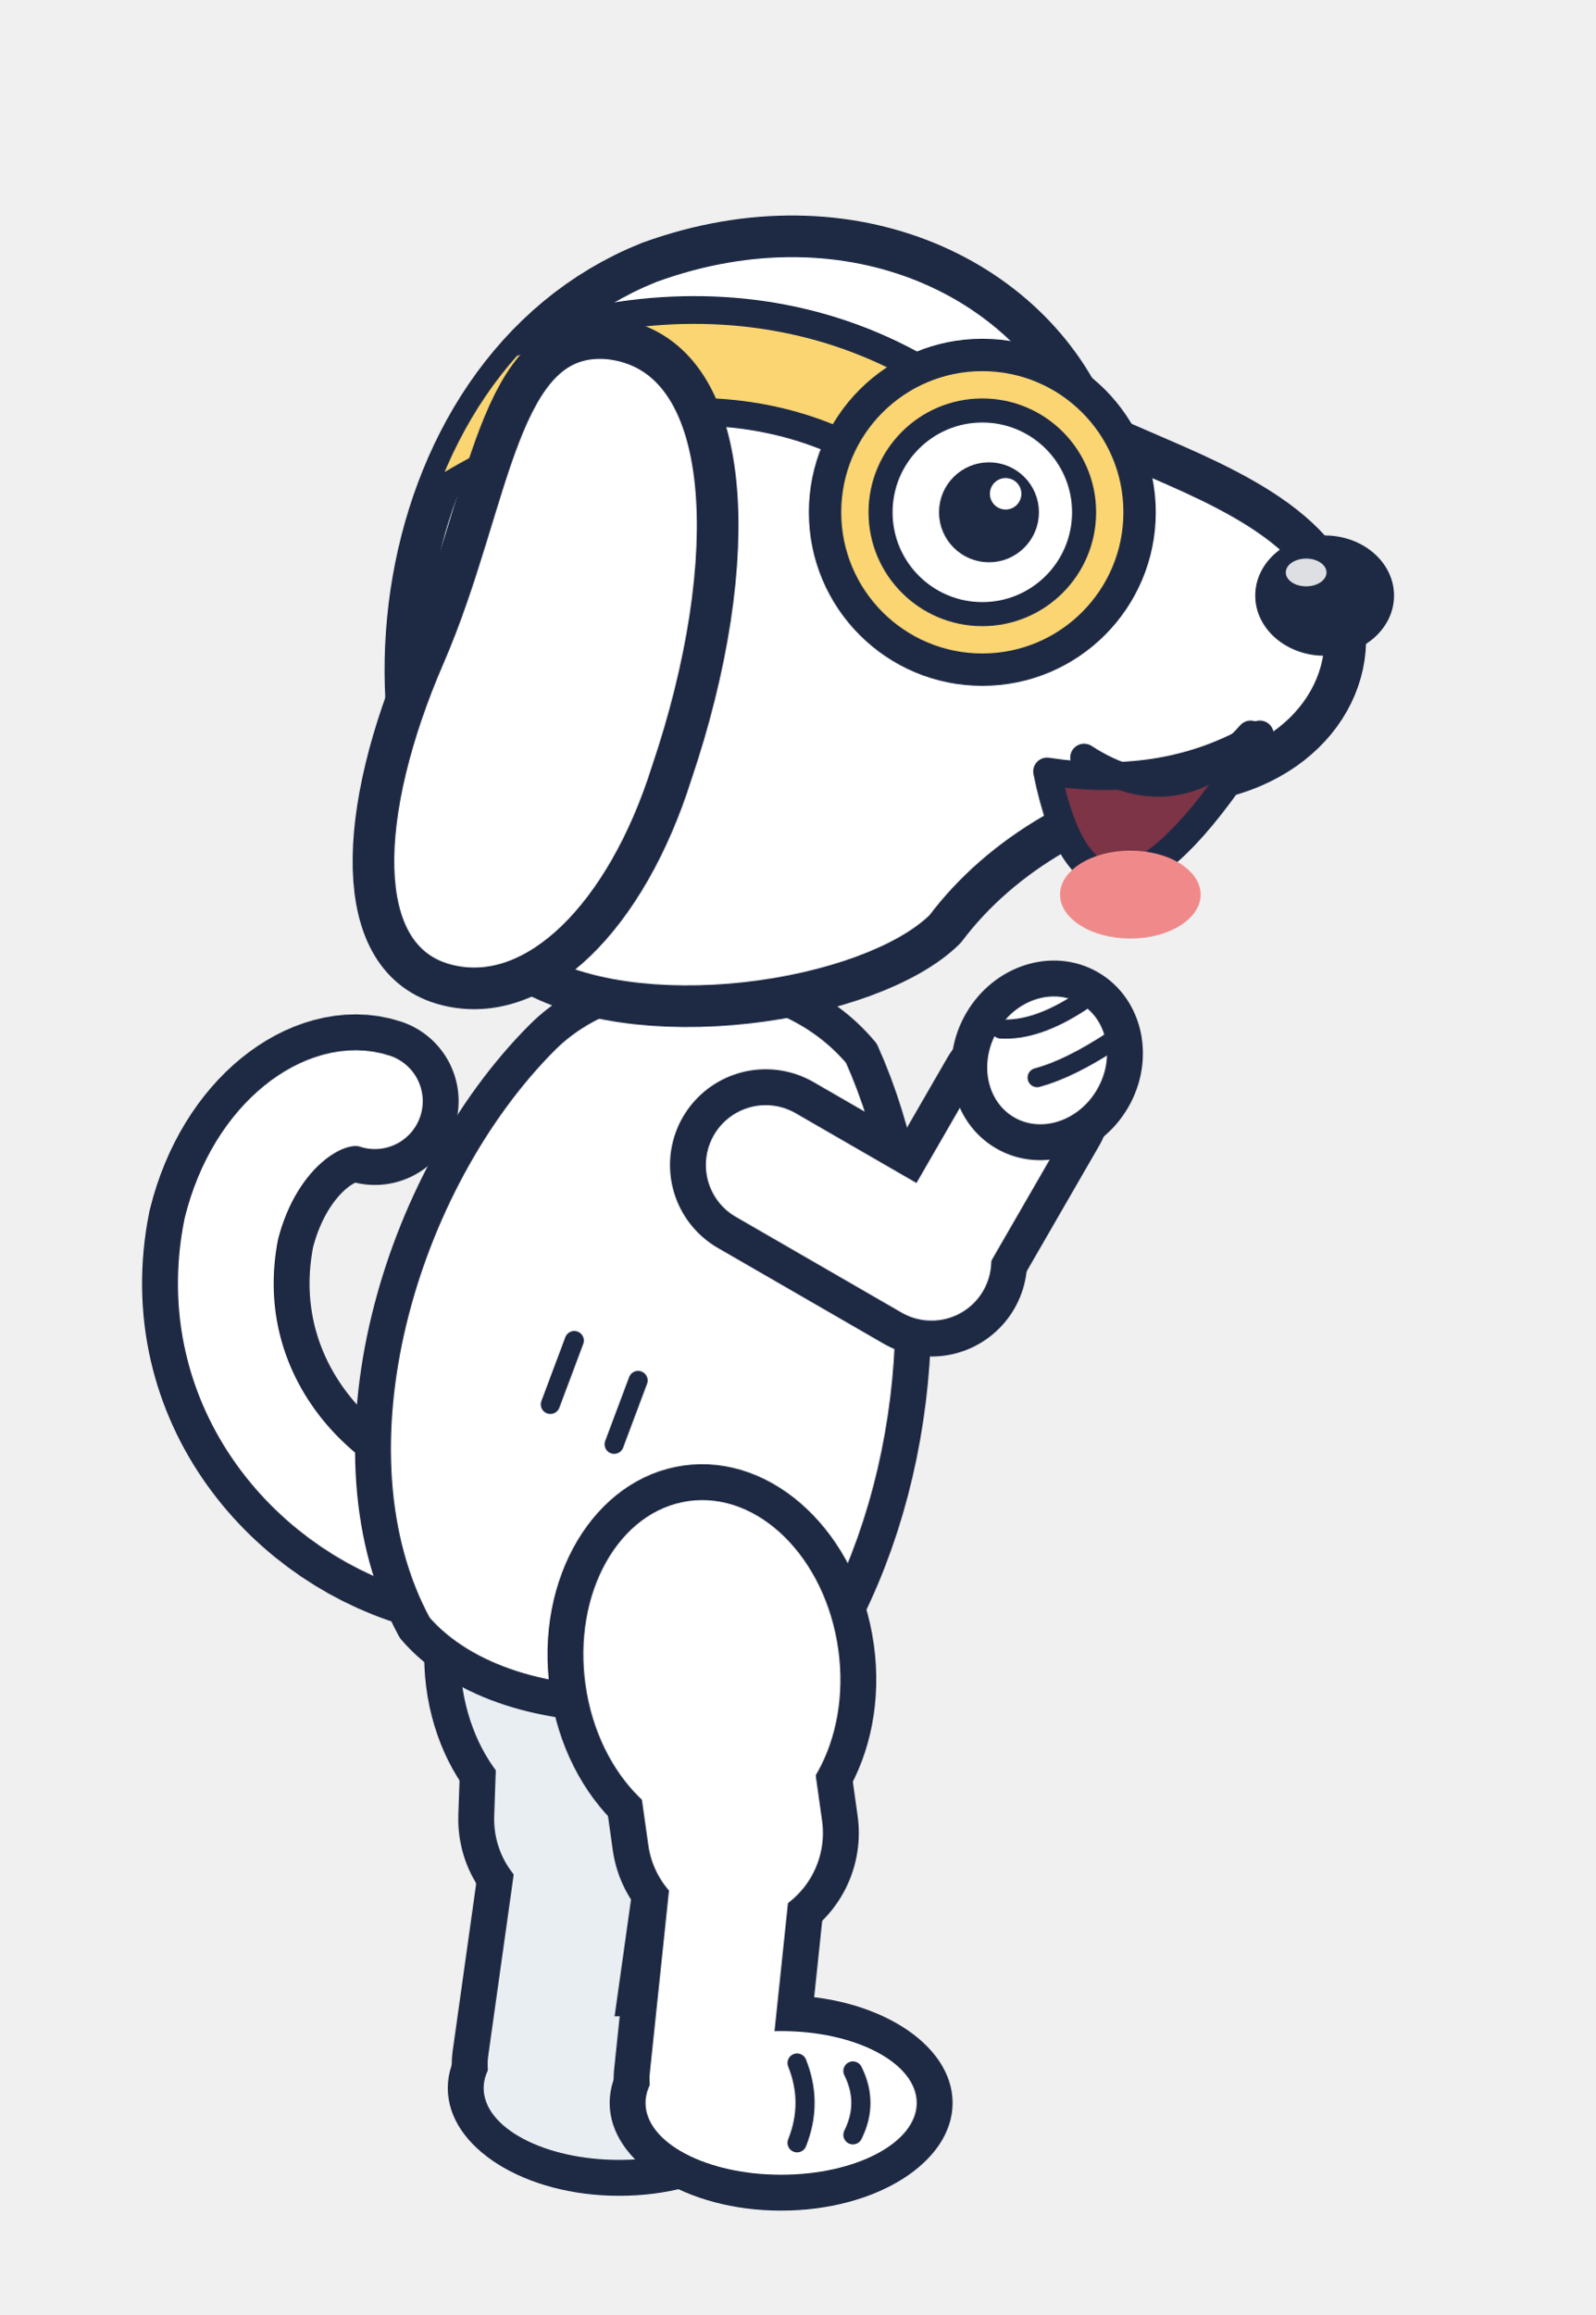
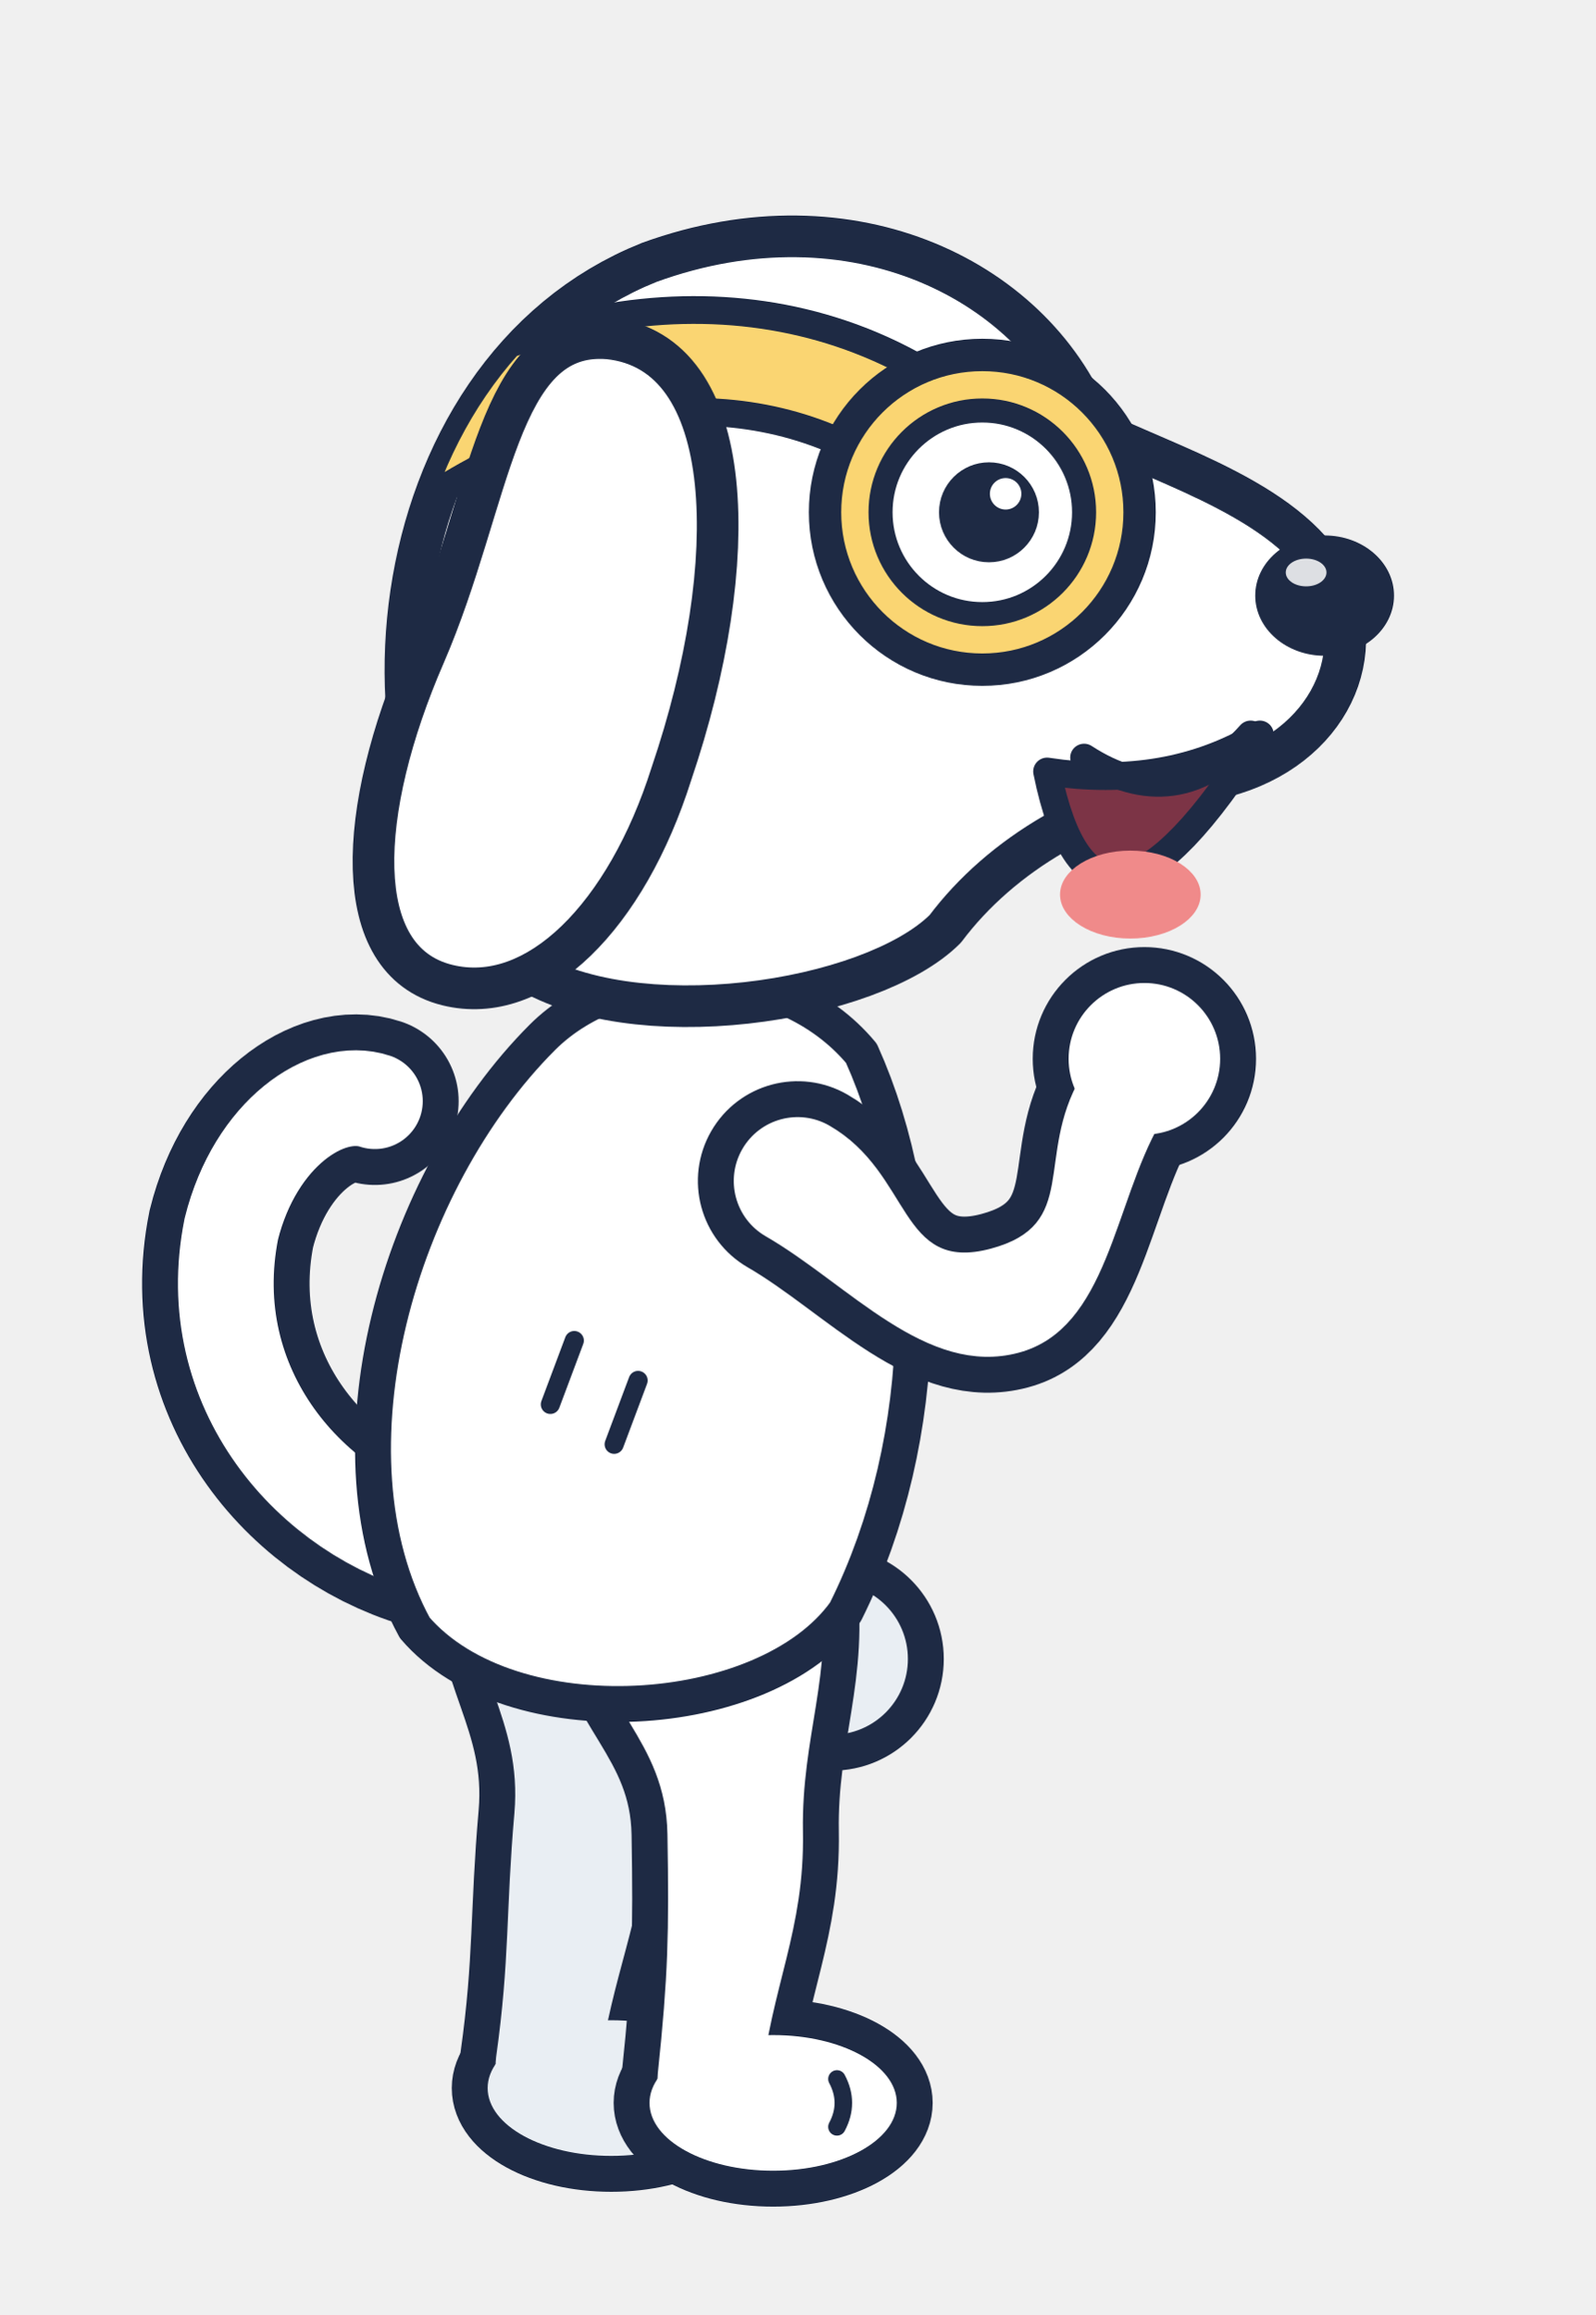
<svg xmlns="http://www.w3.org/2000/svg" viewBox="-80 -200 200 290" width="200" height="290">
  <g id="tilo-all" transform="translate(0 0) scale(1)">
    <g id="tilo-arm-far">
-       <line x1="4" y1="-56" x2="5.674" y2="-32.058" stroke="#1E2A44" stroke-width="24" stroke-linecap="round" />
-       <line x1="5.674" y1="-32.058" x2="15.029" y2="-11.047" stroke="#1E2A44" stroke-width="22" stroke-linecap="round" />
-       <line x1="4" y1="-56" x2="5.674" y2="-32.058" stroke="#E9EEF3" stroke-width="15" stroke-linecap="round" />
-       <line x1="5.674" y1="-32.058" x2="15.029" y2="-11.047" stroke="#E9EEF3" stroke-width="13" stroke-linecap="round" />
-       <g id="tilo-paw-far" transform="translate(16.65604 -7.392735) rotate(-24)">
-         <ellipse cx="0" cy="2" rx="10.5" ry="9" fill="#E9EEF3" stroke="#1E2A44" stroke-width="4.5" />
-         <path d="M -4 8 l 0.5 -4 M 3 8 l -0.5 -4" stroke="#1E2A44" stroke-width="2.4" stroke-linecap="round" fill="none" />
-       </g>
+       <path d="M 0.02 -53.44 C 0.86 -41.47 0.64 -34.08 3.54 -22.44 C 6.35 -11.18 11.92 -5.84 16.64 4.76 A 5.75 5.75 0 0 0 27.14 0.08 C 22.42 -10.52 19.45 -14.45 16.64 -25.71 C 13.74 -37.35 16.82 -42.59 15.98 -54.56 A 8.00 8.00 0 0 0 0.02 -53.44 Z" fill="none" stroke="#1E2A44" stroke-width="9" stroke-linejoin="round" />
+       <circle cx="24.328" cy="7.901" r="9.5" fill="none" stroke="#1E2A44" stroke-width="9" />
+       <path d="M 0.02 -53.44 C 0.86 -41.47 0.64 -34.08 3.54 -22.44 C 6.35 -11.18 11.92 -5.84 16.64 4.76 A 5.75 5.75 0 0 0 27.14 0.08 C 22.42 -10.52 19.45 -14.45 16.64 -25.71 C 13.74 -37.35 16.82 -42.59 15.98 -54.56 A 8.00 8.00 0 0 0 0.02 -53.44 Z" fill="#E9EEF3" />
+       <circle cx="24.328" cy="7.901" r="9.5" fill="#E9EEF3" />
    </g>
    <g id="tilo-leg-far">
-       <ellipse cx="-6.314" cy="6.995" rx="20.5" ry="25.5" fill="#1E2A44" transform="rotate(2 -6.314095 6.994517)" />
-       <line x1="-6" y1="-2" x2="-7.047" y2="27.982" stroke="#1E2A44" stroke-width="31" stroke-linecap="round" />
-       <line x1="-7.047" y1="27.982" x2="-11.361" y2="58.68" stroke="#1E2A44" stroke-width="24" stroke-linecap="round" />
-       <ellipse cx="-2.361" cy="61.68" rx="21.5" ry="13.5" fill="#1E2A44" />
-       <ellipse cx="-6.314" cy="6.995" rx="16" ry="21" fill="#E9EEF3" transform="rotate(2 -6.314095 6.994517)" />
-       <line x1="-6" y1="-2" x2="-7.047" y2="27.982" stroke="#E9EEF3" stroke-width="22" stroke-linecap="round" />
-       <line x1="-7.047" y1="27.982" x2="-11.361" y2="58.68" stroke="#E9EEF3" stroke-width="15" stroke-linecap="round" />
-       <ellipse cx="-2.361" cy="61.68" rx="17" ry="9" fill="#E9EEF3" />
-       <path d="M 6.639 57.68 q 2 4 0 8 M -0.361 56.68 q 2 5 0 10" stroke="#1E2A44" stroke-width="2.4" stroke-linecap="round" fill="none" />
+       <path d="M -20.99 -2.52 C -21.41 9.47 -14.47 15.29 -15.51 27.24 C -16.60 39.59 -16.07 45.50 -17.80 57.78 A 6.50 6.50 0 0 0 -4.92 59.58 C -3.20 47.31 0.34 41.08 1.42 28.72 C 2.47 16.77 8.57 10.52 8.99 -1.48 A 15.00 15.00 0 0 0 -20.99 -2.52 Z" fill="none" stroke="#1E2A44" stroke-width="9" stroke-linejoin="round" />
+       <ellipse cx="-3.361" cy="61.68" rx="15.5" ry="8.5" fill="none" stroke="#1E2A44" stroke-width="9" />
+       <path d="M -20.99 -2.52 C -21.41 9.47 -14.47 15.29 -15.51 27.24 C -16.60 39.59 -16.07 45.50 -17.80 57.78 A 6.50 6.50 0 0 0 -4.92 59.58 C -3.20 47.31 0.34 41.08 1.42 28.72 C 2.47 16.77 8.57 10.52 8.99 -1.48 A 15.00 15.00 0 0 0 -20.99 -2.52 Z" fill="#E9EEF3" />
+       <ellipse cx="-3.361" cy="61.68" rx="15.5" ry="8.5" fill="#E9EEF3" />
+       <path d="M 4.639 58.68 q 1.6 3 0 6" stroke="#1E2A44" stroke-width="2.2" stroke-linecap="round" fill="none" />
    </g>
    <g id="tilo-tail" transform="translate(-25 -6) rotate(0)">
      <path d="M 0 0 C -16 -4 -30 -20 -26 -40 C -23 -52 -14 -58 -8 -56" stroke="#1E2A44" stroke-width="21" stroke-linecap="round" fill="none" />
      <path d="M 0 0 C -16 -4 -30 -20 -26 -40 C -23 -52 -14 -58 -8 -56" stroke="#FFFFFF" stroke-width="12" stroke-linecap="round" fill="none" />
    </g>
+     <g id="tilo-leg-near">
+       <path d="M -6.85 2.09 C -5.18 13.97 3.47 17.86 3.68 29.86 C 3.89 42.25 3.77 47.53 2.47 59.86 A 6.50 6.50 0 0 0 15.40 61.22 C 16.70 48.89 20.89 41.96 20.67 29.56 C 20.46 17.56 24.52 9.80 22.85 -2.09 A 15.00 15.00 0 0 0 -6.85 2.09 Z" fill="none" stroke="#1E2A44" stroke-width="9" stroke-linejoin="round" />
+       <ellipse cx="16.935" cy="63.538" rx="15.5" ry="8.5" fill="none" stroke="#1E2A44" stroke-width="9" />
+       <path d="M -6.85 2.09 C -5.18 13.97 3.47 17.86 3.68 29.86 C 3.89 42.25 3.77 47.53 2.47 59.86 A 6.50 6.50 0 0 0 15.40 61.22 C 16.70 48.89 20.89 41.96 20.67 29.56 C 20.46 17.56 24.52 9.80 22.85 -2.09 A 15.00 15.00 0 0 0 -6.85 2.09 Z" fill="#FFFFFF" />
+       <ellipse cx="16.935" cy="63.538" rx="15.5" ry="8.5" fill="#FFFFFF" />
+       <path d="M 24.935 60.538 q 1.6 3 0 6" stroke="#1E2A44" stroke-width="2.2" stroke-linecap="round" fill="none" />
+     </g>
    <g id="tilo-torso" transform="rotate(0) scale(1 1)">
      <path d="M -28 4 C -40 -18 -30 -52 -12 -70 C -2 -80 18 -80 28 -68 C 37 -48 37 -20 26 2 C 16 16 -16 18 -28 4 Z" fill="#FFFFFF" stroke="#1E2A44" stroke-width="4.5" stroke-linejoin="round" />
      <path d="M -8 -32 l -3 8 M 0 -27 l -3 8" stroke="#1E2A44" stroke-width="2.4" stroke-linecap="round" />
-     </g>
-     <g id="tilo-leg-near">
-       <ellipse cx="9.253" cy="8.912" rx="20.5" ry="25.5" fill="#1E2A44" transform="rotate(-8 9.252558 8.912413)" />
-       <line x1="8" y1="0" x2="12.175" y2="29.708" stroke="#1E2A44" stroke-width="31" stroke-linecap="round" />
-       <line x1="12.175" y1="29.708" x2="8.935" y2="60.538" stroke="#1E2A44" stroke-width="24" stroke-linecap="round" />
-       <ellipse cx="17.935" cy="63.538" rx="21.5" ry="13.5" fill="#1E2A44" />
-       <ellipse cx="9.253" cy="8.912" rx="16" ry="21" fill="#FFFFFF" transform="rotate(-8 9.252558 8.912413)" />
-       <line x1="8" y1="0" x2="12.175" y2="29.708" stroke="#FFFFFF" stroke-width="22" stroke-linecap="round" />
-       <line x1="12.175" y1="29.708" x2="8.935" y2="60.538" stroke="#FFFFFF" stroke-width="15" stroke-linecap="round" />
-       <ellipse cx="17.935" cy="63.538" rx="17" ry="9" fill="#FFFFFF" />
-       <path d="M 26.935 59.538 q 2 4 0 8 M 19.935 58.538 q 2 5 0 10" stroke="#1E2A44" stroke-width="2.4" stroke-linecap="round" fill="none" />
    </g>
    <g id="tilo-head" transform="translate(13 -72) rotate(0) scale(1.16)">
      <defs>
        <clipPath id="tilo-skull-clip">
          <path d="M -24 -6 C -44 -24 -40 -70 -10 -82 C 12 -90 32 -80 38 -64 C 46 -60 60 -56 64 -47 C 68 -38 62 -28 50 -26 C 38 -24 28 -18 22 -10 C 14 -2 -12 2 -24 -6 Z" />
        </clipPath>
      </defs>
      <g id="tilo-ear-far" transform="translate(10 -78) rotate(-18)">
        <path d="M -4 -6 C 10 -8 16 14 14 38 C 13 54 6 66 -4 66 C -15 66 -18 50 -15 32 C -12 14 -16 -4 -4 -6 Z" transform="scale(0.62)" fill="#E9EEF3" stroke="#1E2A44" stroke-width="7.258" stroke-linejoin="round" />
      </g>
      <path id="tilo-skull" d="M -24 -6 C -44 -24 -40 -70 -10 -82 C 12 -90 32 -80 38 -64 C 46 -60 60 -56 64 -47 C 68 -38 62 -28 50 -26 C 38 -24 28 -18 22 -10 C 14 -2 -12 2 -24 -6 Z" fill="#FFFFFF" stroke="#1E2A44" stroke-width="4.5" stroke-linejoin="round" />
      <g clip-path="url(#tilo-skull-clip)">
        <path d="M 16 -66 C -2 -76 -26 -72 -46 -54" stroke="#1E2A44" stroke-width="14" fill="none" />
        <path d="M 16 -66 C -2 -76 -26 -72 -46 -54" stroke="#FAD572" stroke-width="8" fill="none" />
      </g>
      <g id="tilo-mouth">
        <path d="M 56 -31 Q 46 -25 33 -27 Q 38 -2.3 56 -31 Z" fill="#7C3446" stroke="#1E2A44" stroke-width="3" stroke-linejoin="round" />
        <ellipse cx="42" cy="-13.7" rx="7.6" ry="4.75" fill="#F08A8A" />
        <path d="M 55 -31 Q 47 -22 37 -28.5" stroke="#1E2A44" stroke-width="3" stroke-linecap="round" stroke-linejoin="round" fill="none" />
      </g>
      <g id="tilo-nose">
        <ellipse cx="63" cy="-46" rx="7.5" ry="6.5" fill="#1E2A44" />
        <ellipse cx="61" cy="-48.5" rx="2.2" ry="1.5" fill="#FFFFFF" opacity="0.85" />
      </g>
      <g id="tilo-goggles">
        <circle cx="26" cy="-55" r="17" fill="#FAD572" stroke="#1E2A44" stroke-width="3.5" />
        <circle cx="26" cy="-55" r="11" fill="#FFFFFF" stroke="#1E2A44" stroke-width="2.6" />
      </g>
      <g id="tilo-eye" transform="translate(26 -55) scale(1 1)">
        <circle cx="0.72" cy="0" r="5.4" fill="#1E2A44" />
        <circle cx="2.52" cy="-2" r="1.7" fill="#FFFFFF" />
      </g>
      <g id="tilo-ear-near" transform="translate(-12 -67) rotate(14)">
        <path d="M -4 -6 C 10 -8 16 14 14 38 C 13 54 6 66 -4 66 C -15 66 -18 50 -15 32 C -12 14 -16 -4 -4 -6 Z" fill="#FFFFFF" stroke="#1E2A44" stroke-width="4.5" stroke-linejoin="round" />
      </g>
    </g>
    <g id="tilo-arm-near">
-       <line x1="16" y1="-54" x2="36.785" y2="-42" stroke="#1E2A44" stroke-width="24" stroke-linecap="round" />
-       <line x1="36.785" y1="-42" x2="48.285" y2="-61.919" stroke="#1E2A44" stroke-width="22" stroke-linecap="round" />
-       <line x1="16" y1="-54" x2="36.785" y2="-42" stroke="#FFFFFF" stroke-width="15" stroke-linecap="round" />
-       <line x1="36.785" y1="-42" x2="48.285" y2="-61.919" stroke="#FFFFFF" stroke-width="13" stroke-linecap="round" />
-       <g id="tilo-paw-near" transform="translate(50.28461 -65.38269) rotate(-150)">
-         <ellipse cx="0" cy="2" rx="9.5" ry="10.5" fill="#FFFFFF" stroke="#1E2A44" stroke-width="4.5" />
-         <path d="M -6 8.5 q 3 -6 6 -9 M 0 10.5 q 3 -6 7 -8" stroke="#1E2A44" stroke-width="2.4" stroke-linecap="round" fill="none" />
-       </g>
+       <path d="M 16.00 -45.07 C 26.39 -39.07 36.14 -27.37 47.73 -30.48 C 58.93 -33.48 59.66 -49.19 65.46 -59.24 A 5.75 5.75 0 0 0 55.50 -64.99 C 49.70 -54.94 55.44 -46.52 44.23 -43.52 C 32.64 -40.41 34.39 -52.93 24.00 -58.93 A 8.00 8.00 0 0 0 16.00 -45.07 Z" fill="none" stroke="#1E2A44" stroke-width="9" stroke-linejoin="round" />
+       <circle cx="63.481" cy="-67.311" r="9.5" fill="none" stroke="#1E2A44" stroke-width="9" />
+       <path d="M 16.00 -45.07 C 26.39 -39.07 36.14 -27.37 47.73 -30.48 C 58.93 -33.48 59.66 -49.19 65.46 -59.24 A 5.75 5.75 0 0 0 55.50 -64.99 C 49.70 -54.94 55.44 -46.52 44.23 -43.52 C 32.64 -40.41 34.39 -52.93 24.00 -58.93 A 8.00 8.00 0 0 0 16.00 -45.07 Z" fill="#FFFFFF" />
+       <circle cx="63.481" cy="-67.311" r="9.5" fill="#FFFFFF" />
    </g>
  </g>
</svg>
